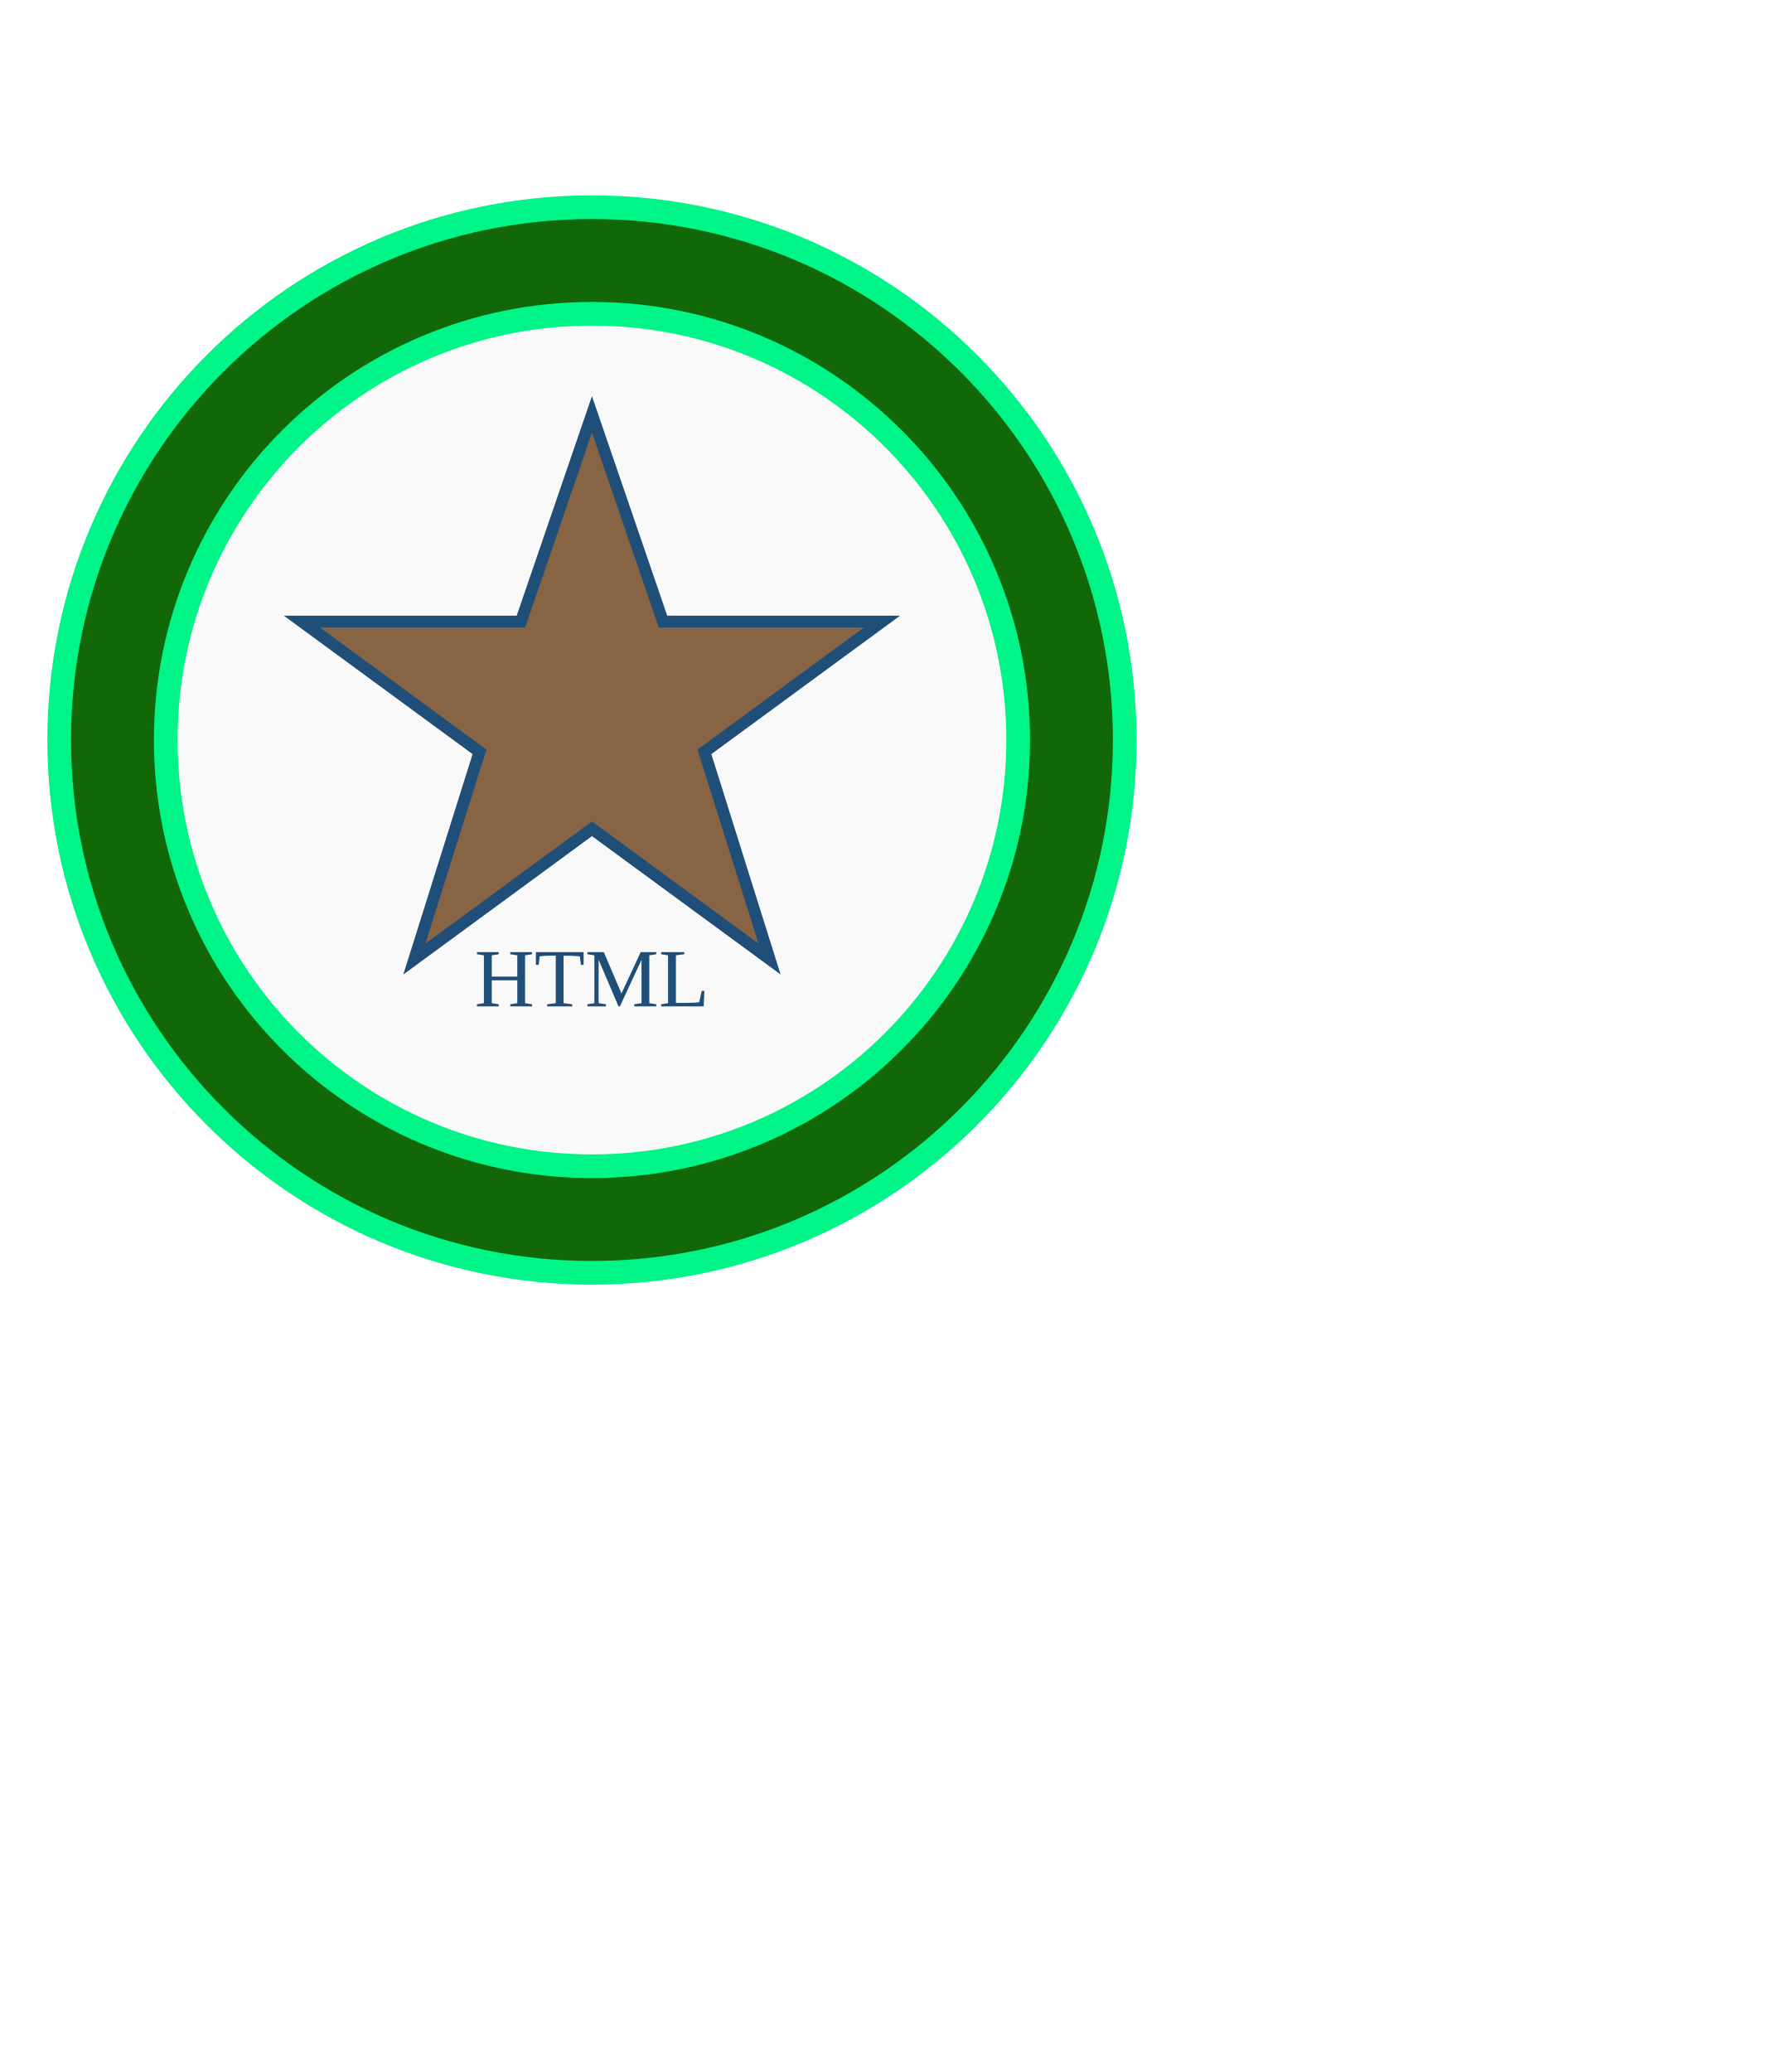
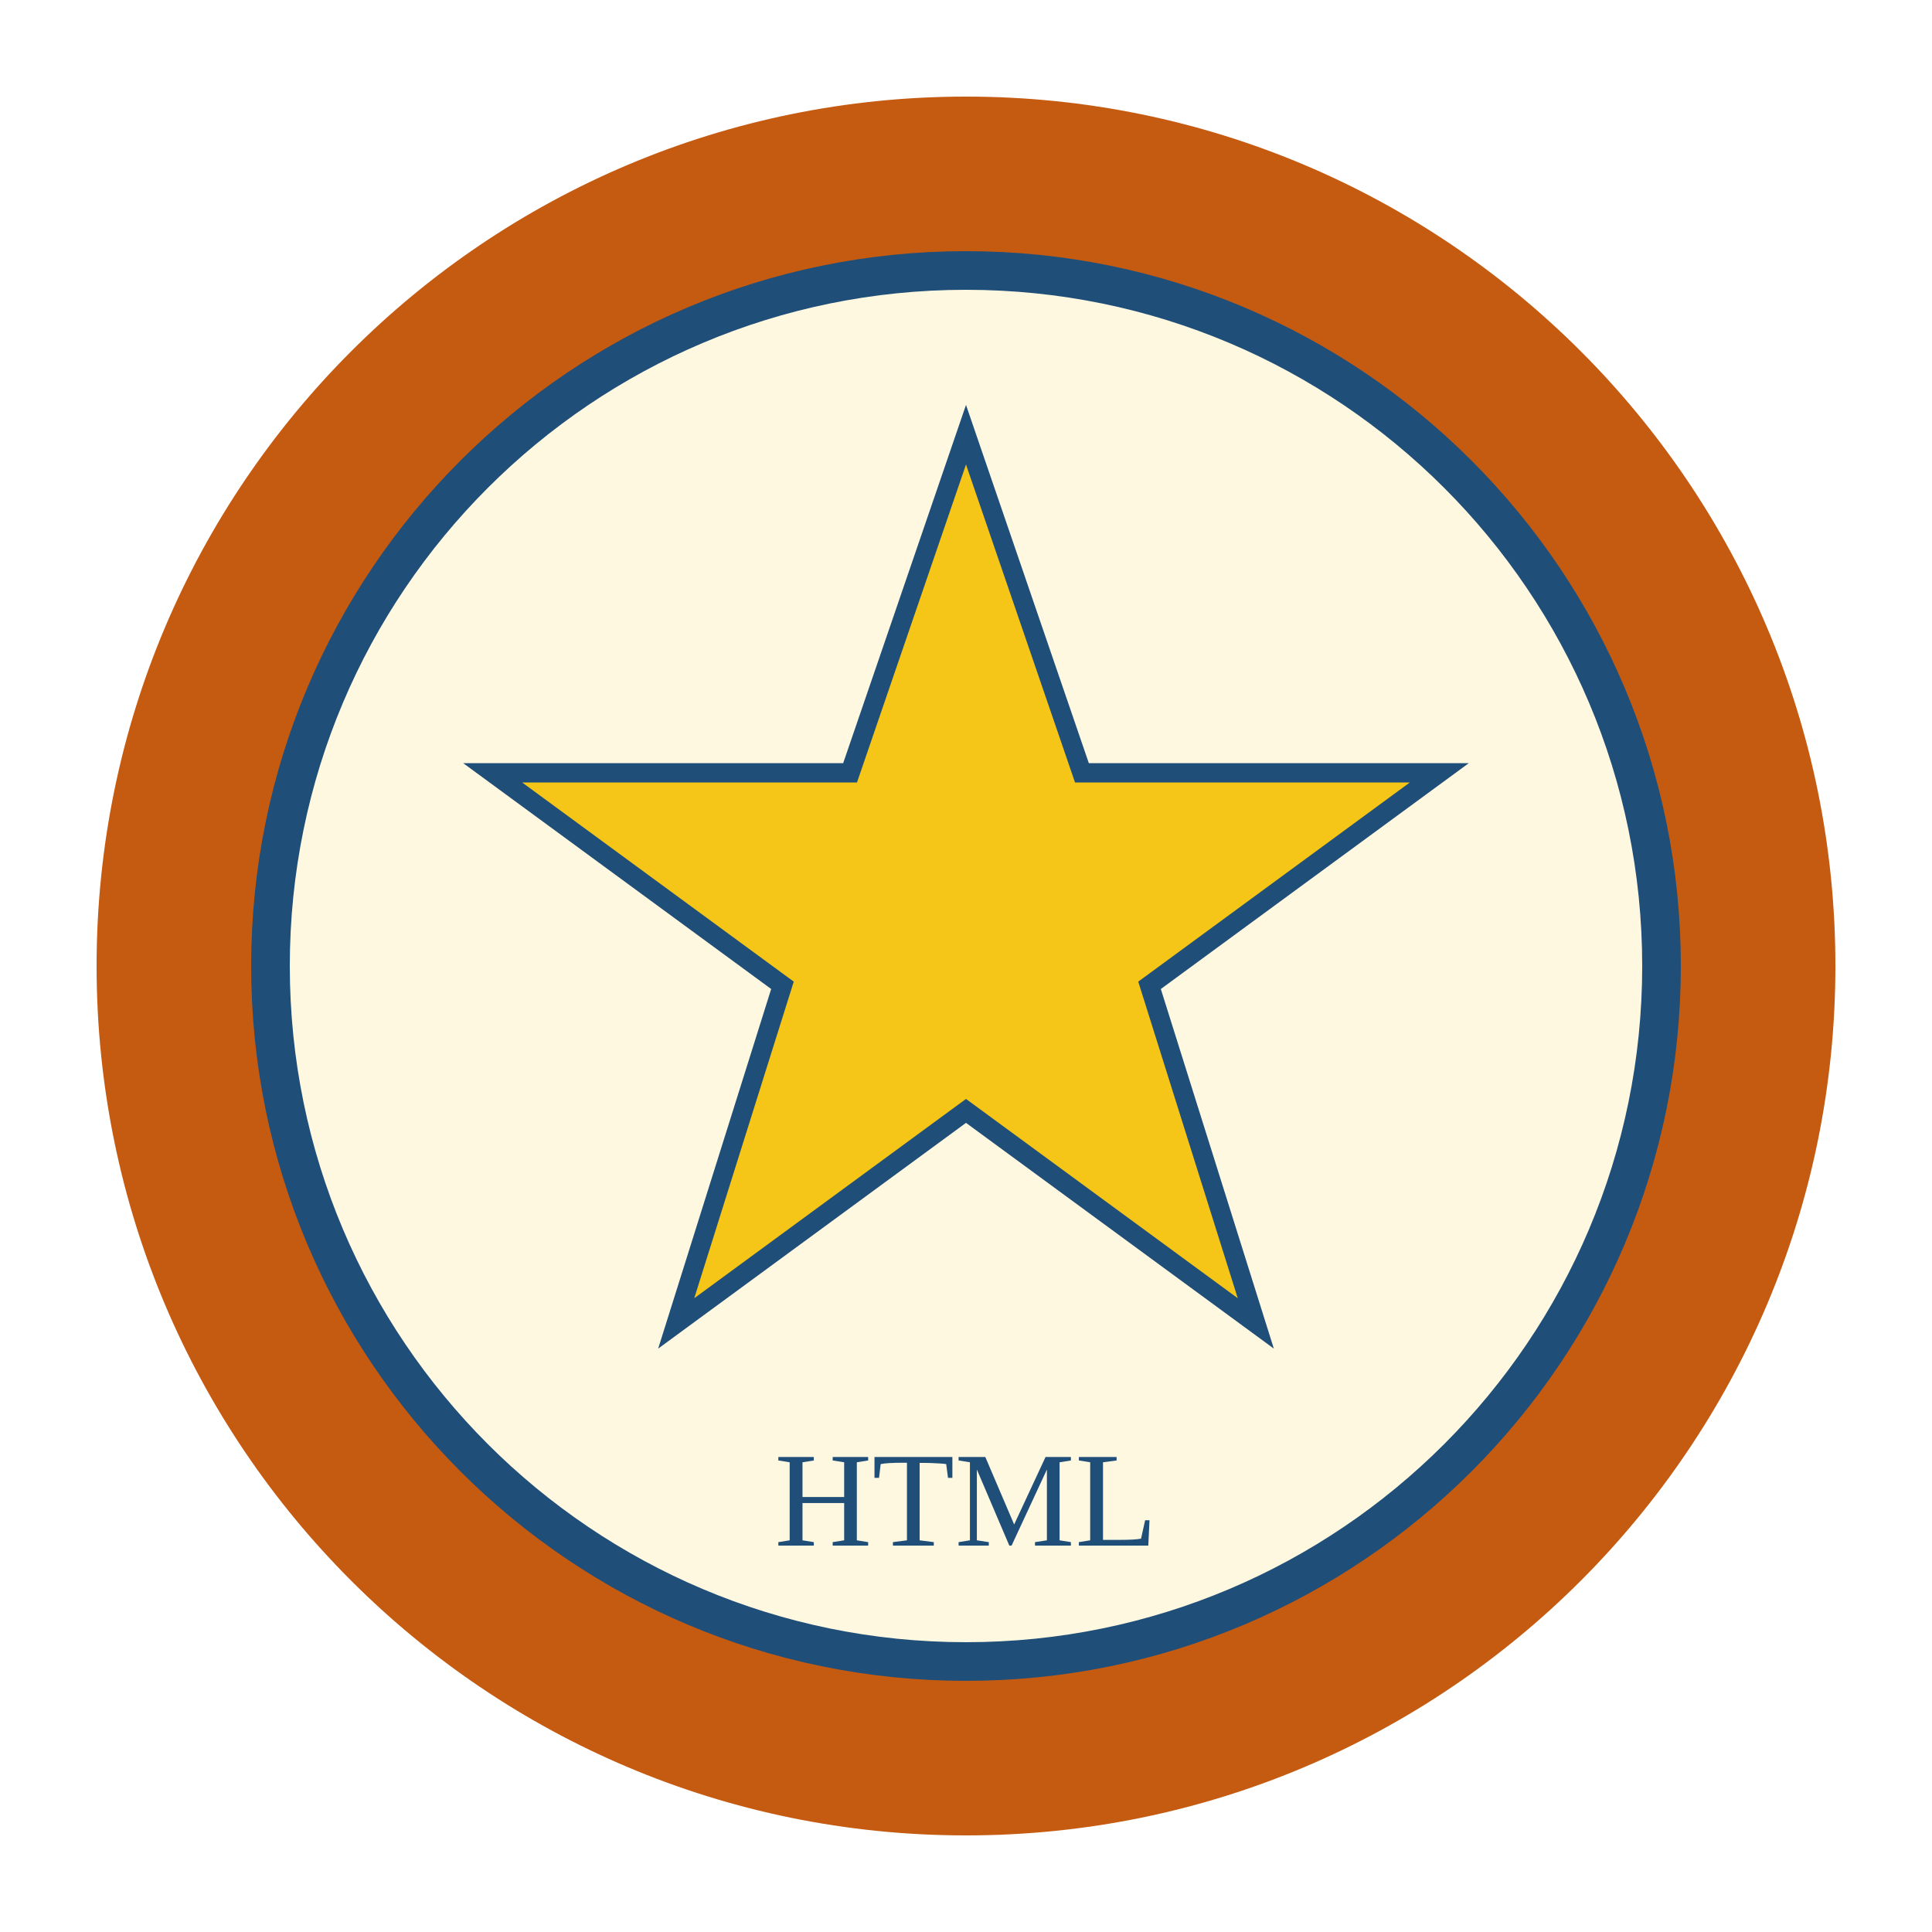
- <svg xmlns="http://www.w3.org/2000/svg" width="300" height="350" viewBox="0 0 300 300">
-   <circle cx="100" cy="100" r="90" fill="#126709" stroke="#00F487" stroke-width="4" />
-   <circle cx="100" cy="100" r="72" fill="#f9f9f9" stroke="#00F487" stroke-width="4" />
-   <polygon points="100,45 112,80 149,80 119,102 130,137 100,115 70,137 81,102 51,80 88,80" fill="#876544" stroke="#1F4E79" stroke-width="2" />
-   <text x="100" y="145" text-anchor="middle" font-size="14px" fill="#1f4E79">HTML </text>
+ <svg xmlns="http://www.w3.org/2000/svg" width="200" height="200" viewBox="0 0 200 200">
+   <circle cx="100" cy="100" r="90" fill="#C55A11" />
+   <circle cx="100" cy="100" r="72" fill="#FFF8E1" stroke="#1F4E79" stroke-width="4" />
+   <polygon points="100,45 112,80 149,80 119,102 130,137 100,115 70,137 81,102 51,80 88,80" fill="#F5C518" stroke="#1F4E79" stroke-width="2" />
+   <text x="100" y="160" text-anchor="middle" font-size="14" fill="#1F4E79">
+                 HTML</text>
</svg>
